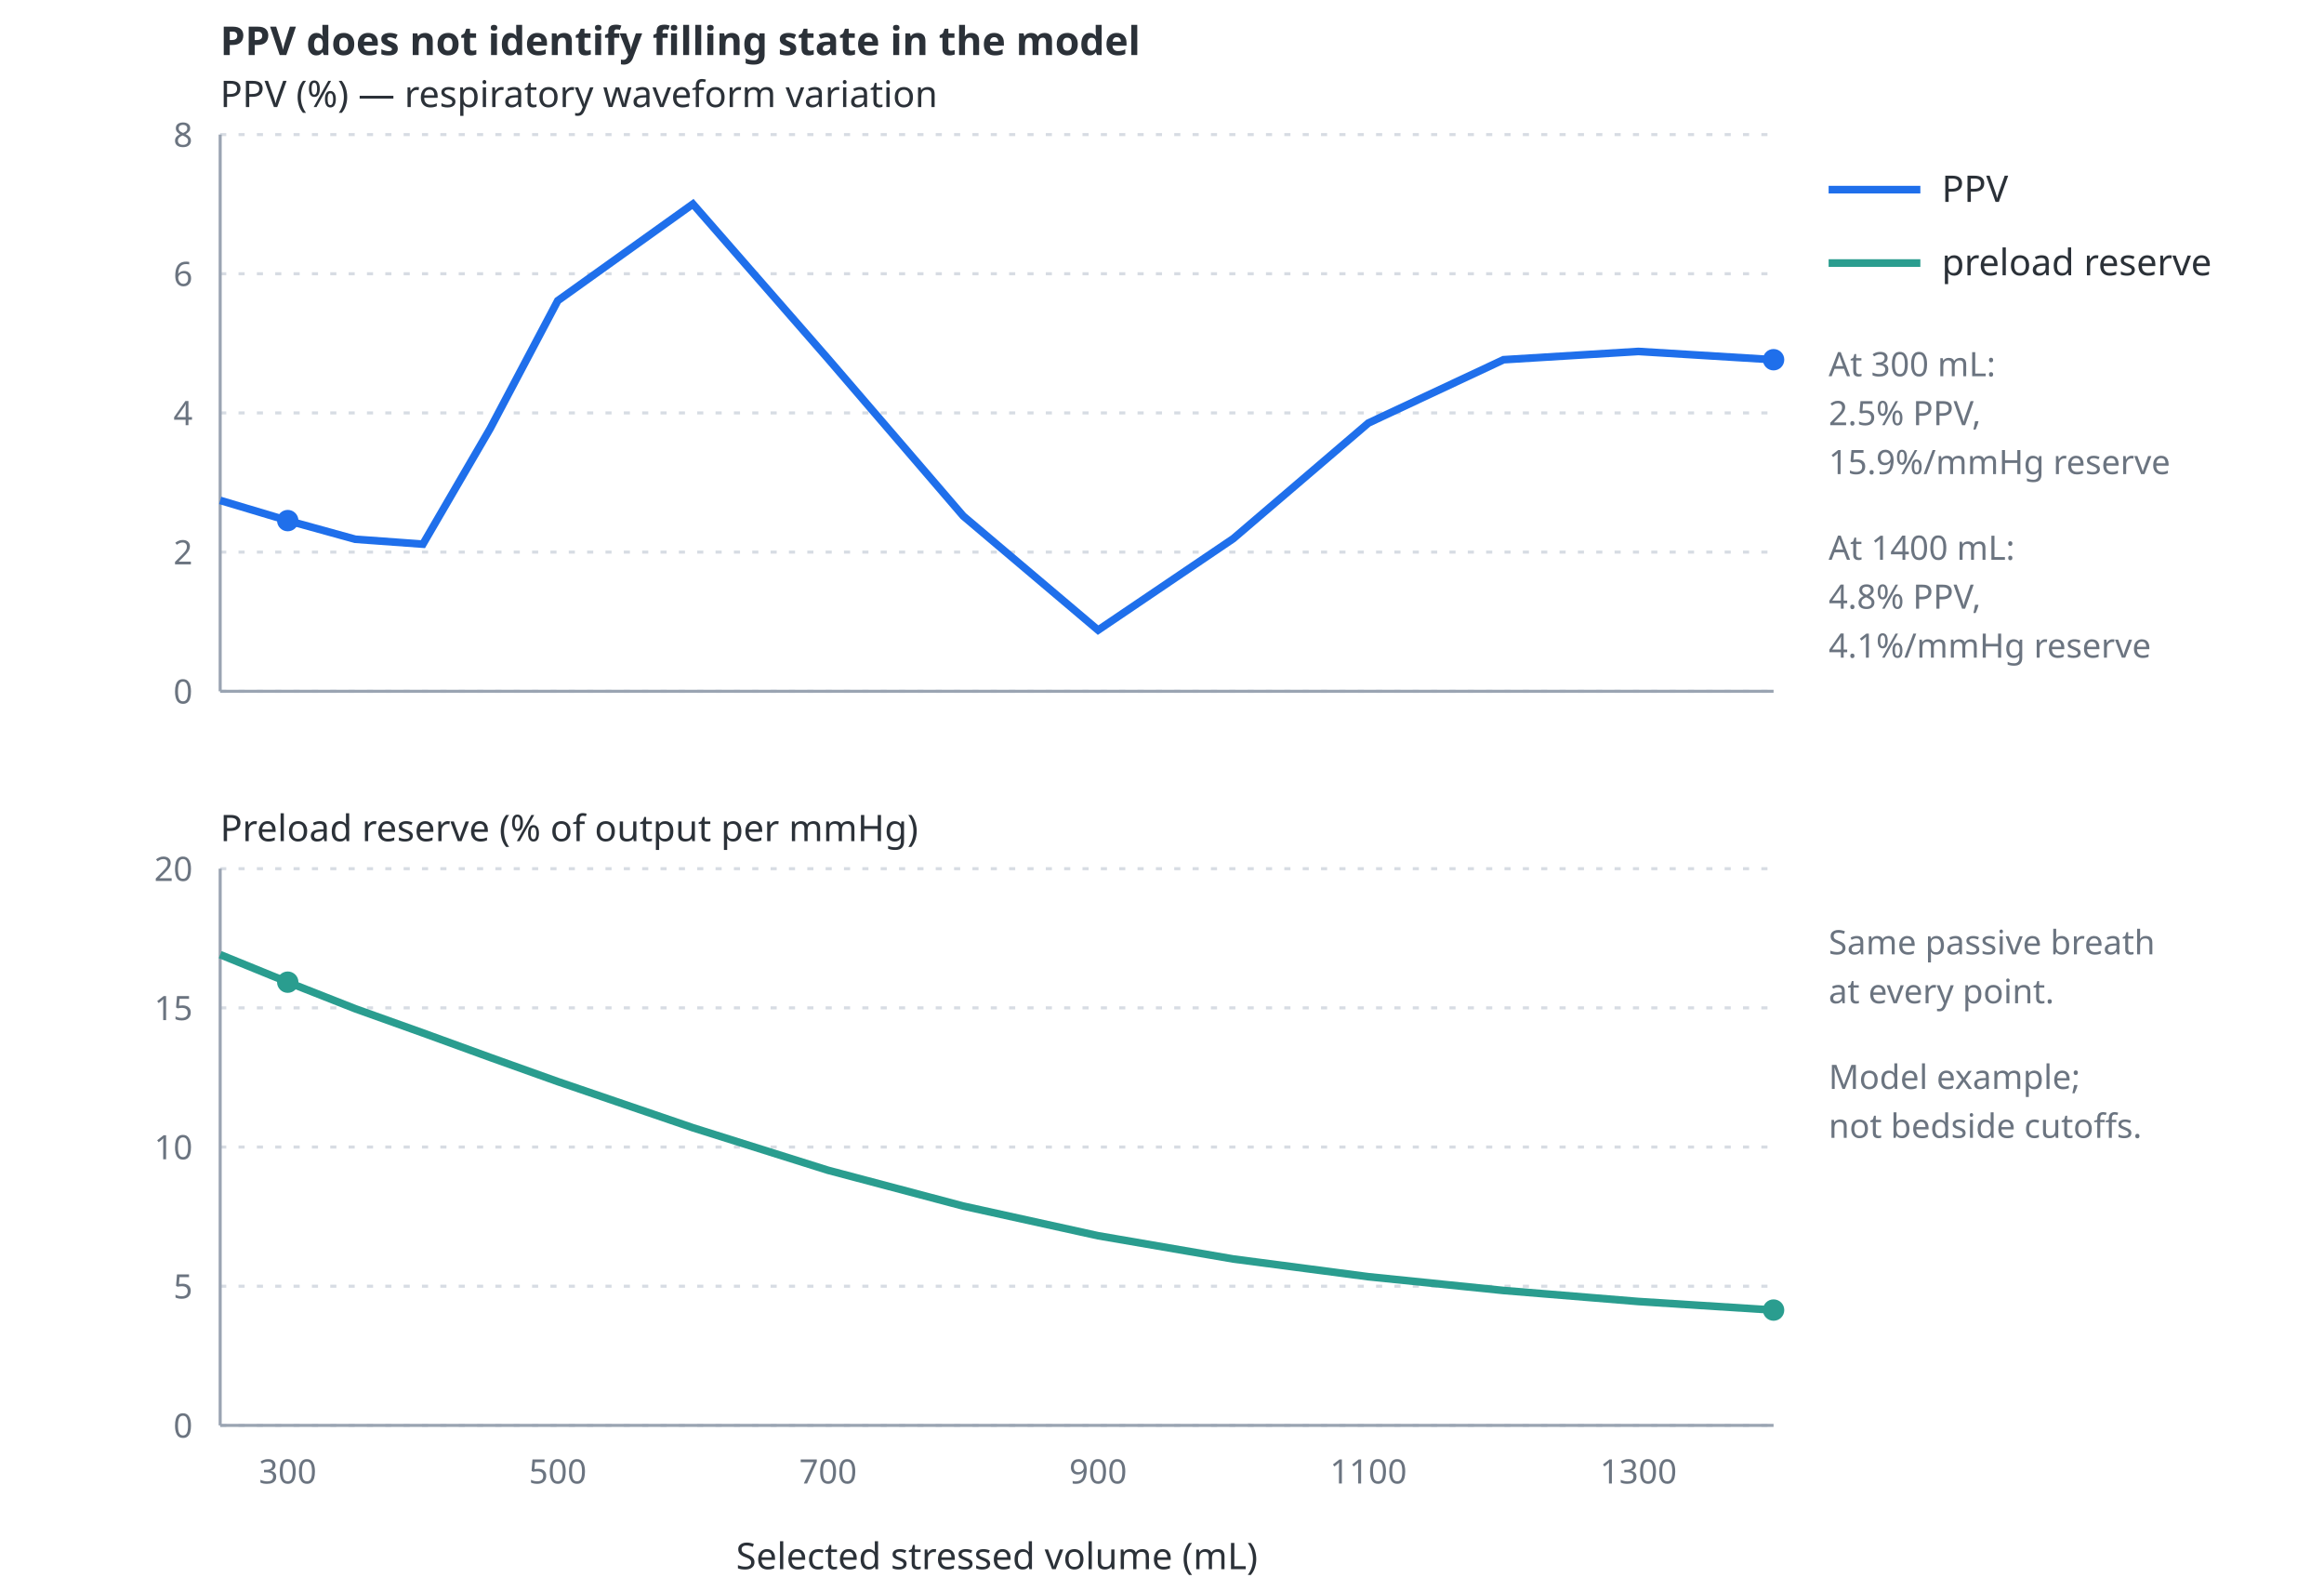
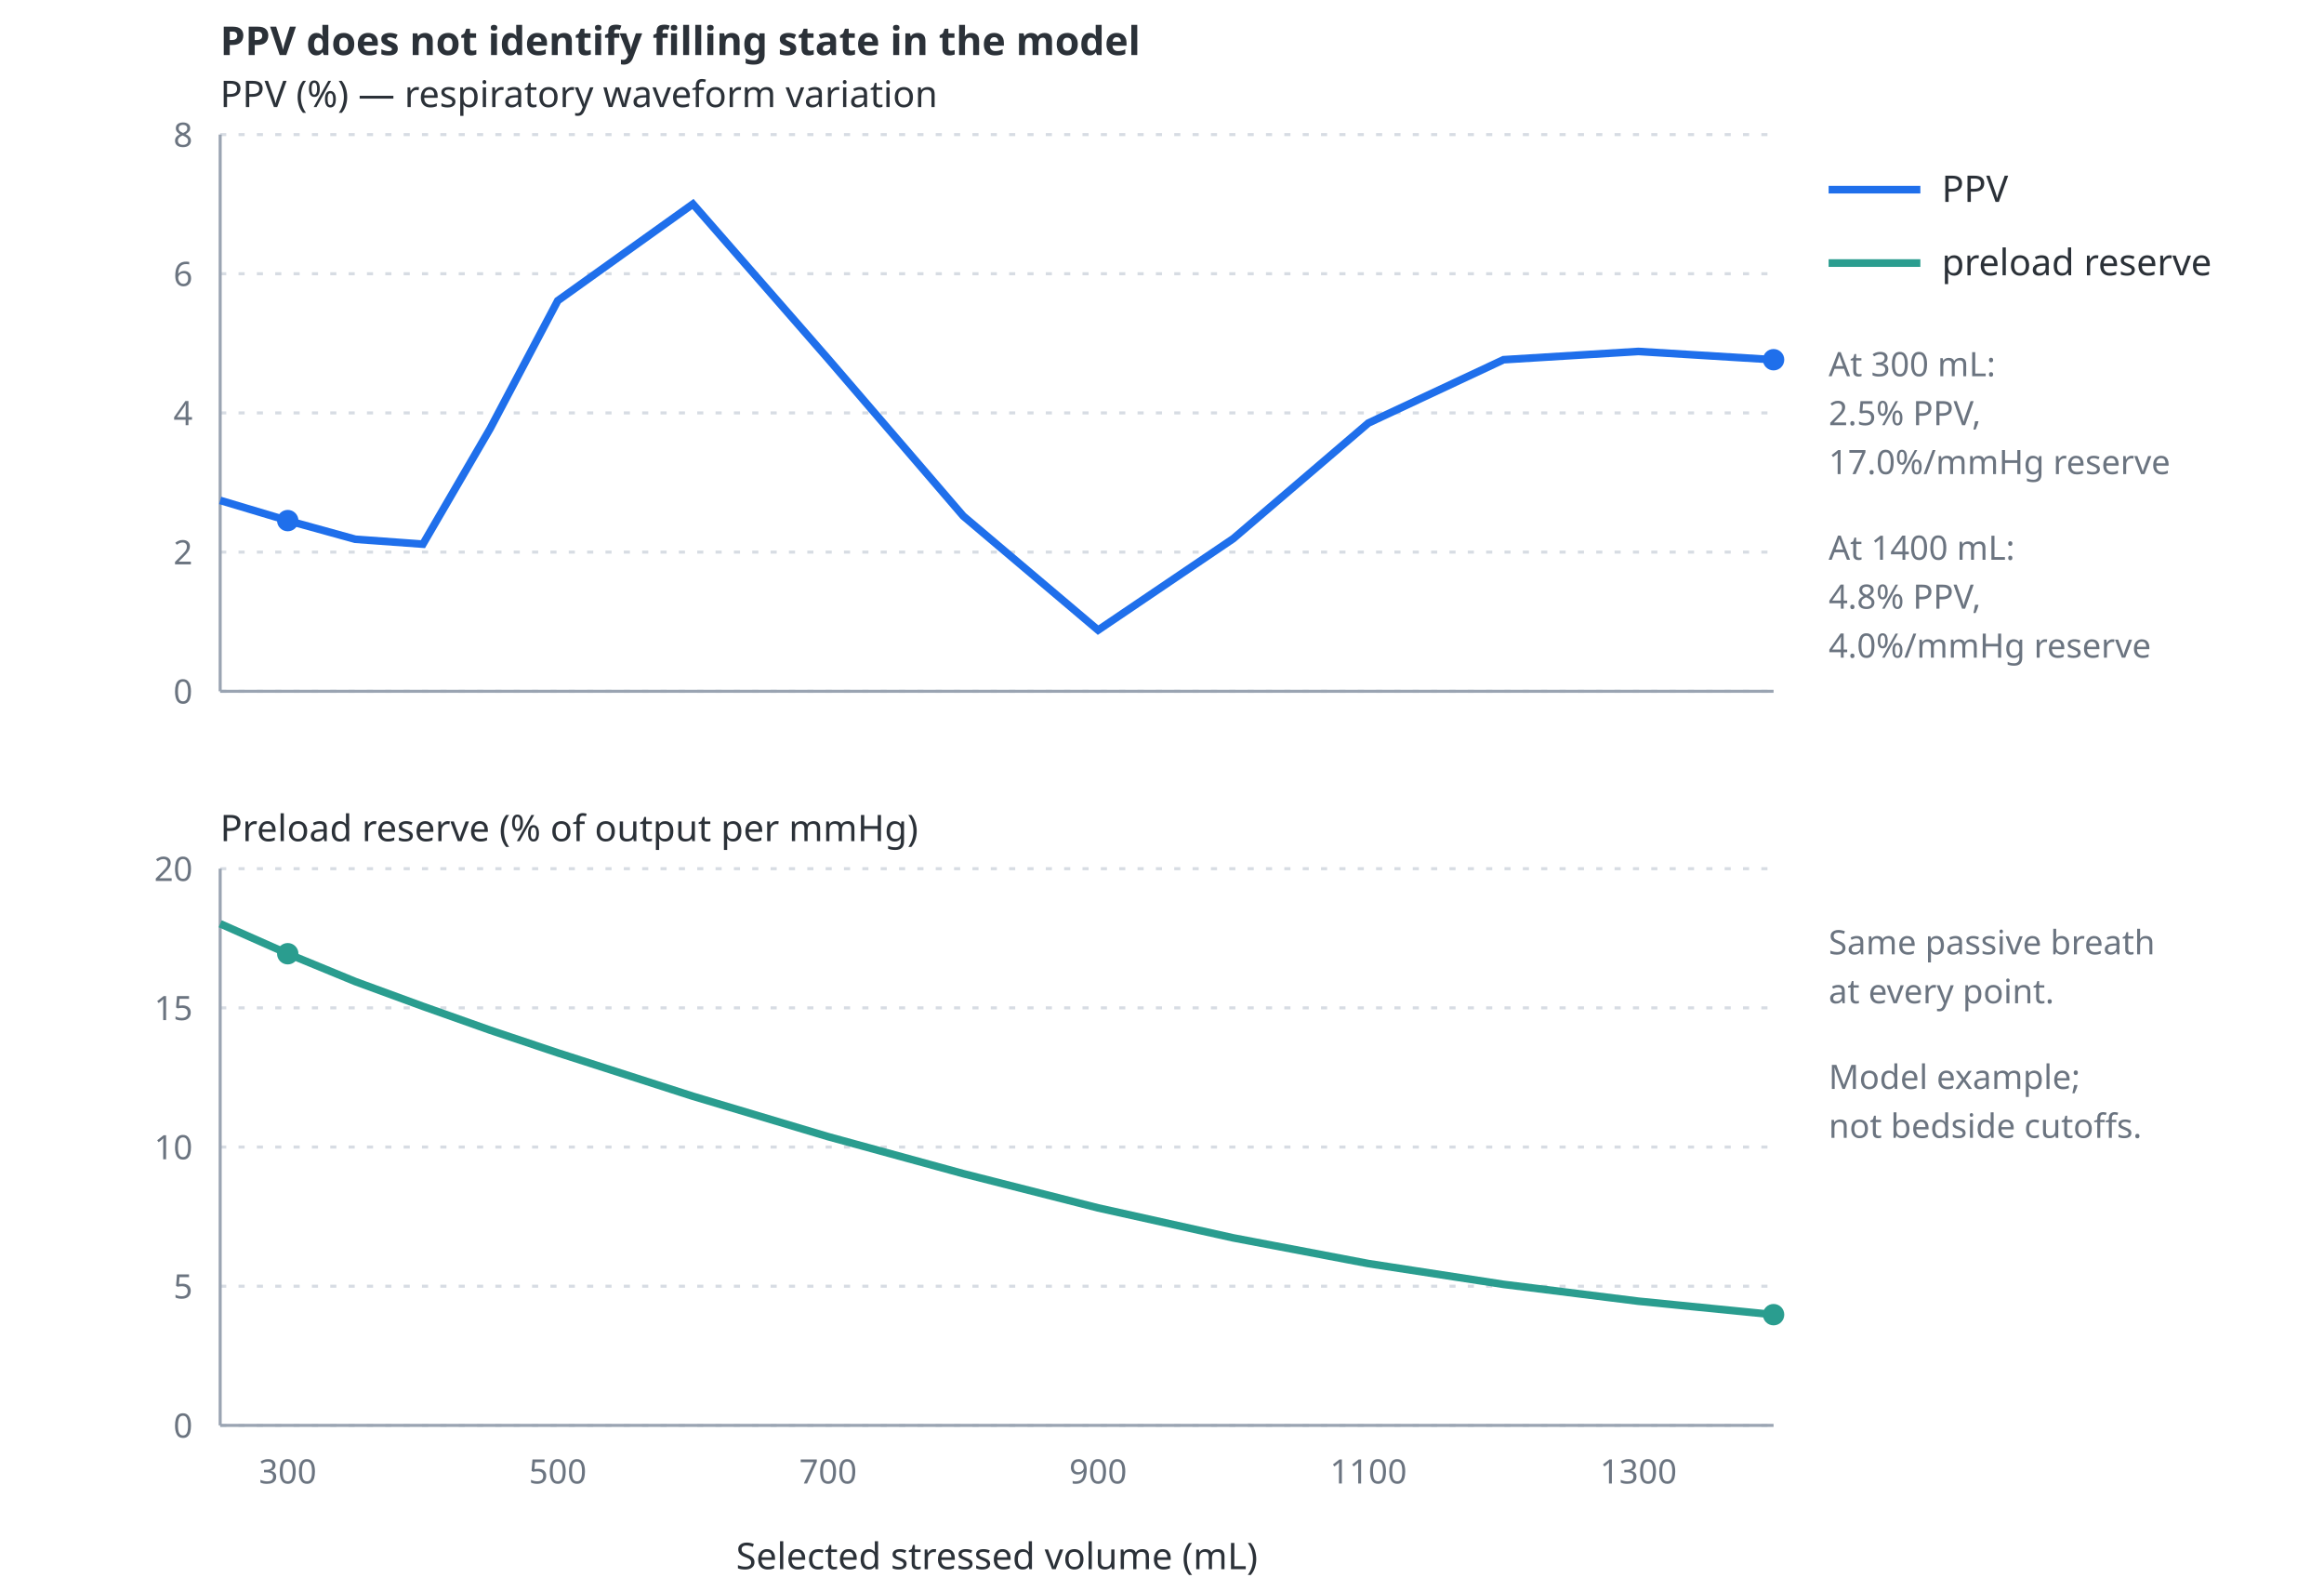
<svg xmlns="http://www.w3.org/2000/svg" viewBox="0 0 760 520" class="arthur-fig" role="img" aria-label="Two aligned model plots against selected stressed volume. Pulse pressure variation is low at severe underfilling, rises and falls through intermediate filling, and rises again at high filling. Preload reserve falls steadily as filling increases, showing that low pulse pressure variation does not identify a full circulation.">
  <style>
  svg.arthur-fig .bg { fill: none }
  svg.arthur-fig .axis { stroke: var(--fig-axis, #9aa4b2); stroke-width: 1 }
  svg.arthur-fig .grid { stroke: var(--fig-grid, #d7dce3); stroke-width: 1; stroke-dasharray: 2 4 }
  svg.arthur-fig .tick { fill: var(--fig-muted, #6b7480); font: 11px system-ui, sans-serif }
  svg.arthur-fig .label { fill: var(--fig-text, #2b3138); font: 12px system-ui, sans-serif }
  svg.arthur-fig .title { fill: var(--fig-text, #2b3138); font: 600 13px system-ui, sans-serif }
  svg.arthur-fig .lm { stroke: var(--fig-grid, #d7dce3); stroke-width: 1 }
  svg.arthur-fig .lm-text { fill: var(--fig-muted, #6b7480); font: 600 11px system-ui, sans-serif }
  svg.arthur-fig .total { stroke: var(--fig-total, #1f6feb); stroke-width: 2.5; fill: none }
  svg.arthur-fig .alv { stroke: var(--fig-alv, #d1495b); stroke-width: 1.6; fill: none; stroke-dasharray: 6 3 }
  svg.arthur-fig .extra { stroke: var(--fig-extra, #2a9d8f); stroke-width: 1.6; fill: none; stroke-dasharray: 6 3 }
  svg.arthur-fig .nadir { stroke: var(--fig-total, #1f6feb); stroke-width: 1; stroke-dasharray: 3 3 }
  svg.arthur-fig .dot { fill: var(--fig-total, #1f6feb); stroke: none }
  @media (prefers-color-scheme: dark) {
    svg.arthur-fig .axis { stroke: #5b6472 }
    svg.arthur-fig .grid, svg.arthur-fig .lm { stroke: #363d47 }
    svg.arthur-fig .tick, svg.arthur-fig .lm-text { fill: #8b95a3 }
    svg.arthur-fig .label, svg.arthur-fig .title { fill: #d6dbe2 }
    svg.arthur-fig .total, svg.arthur-fig .nadir { stroke: #58a6ff }
    svg.arthur-fig .dot { fill: #58a6ff }
    svg.arthur-fig .alv { stroke: #f08c9a }
    svg.arthur-fig .extra { stroke: #4fd1c1 }
  }
</style>
  <rect class="bg" width="760" height="520" />
  <text class="title" x="72" y="18">PPV does not identify filling state in the model</text>
  <line class="grid" x1="72" y1="226.0" x2="580" y2="226.0" />
  <text class="tick" x="63" y="230.0" text-anchor="end">0</text>
  <line class="grid" x1="72" y1="180.5" x2="580" y2="180.5" />
  <text class="tick" x="63" y="184.5" text-anchor="end">2</text>
  <line class="grid" x1="72" y1="135.0" x2="580" y2="135.0" />
  <text class="tick" x="63" y="139.0" text-anchor="end">4</text>
  <line class="grid" x1="72" y1="89.5" x2="580" y2="89.5" />
  <text class="tick" x="63" y="93.5" text-anchor="end">6</text>
  <line class="grid" x1="72" y1="44.0" x2="580" y2="44.0" />
  <text class="tick" x="63" y="48.0" text-anchor="end">8</text>
  <line class="grid" x1="72" y1="466.0" x2="580" y2="466.0" />
  <text class="tick" x="63" y="470.0" text-anchor="end">0</text>
  <line class="grid" x1="72" y1="420.5" x2="580" y2="420.5" />
  <text class="tick" x="63" y="424.5" text-anchor="end">5</text>
  <line class="grid" x1="72" y1="375.0" x2="580" y2="375.0" />
  <text class="tick" x="63" y="379.0" text-anchor="end">10</text>
  <line class="grid" x1="72" y1="329.5" x2="580" y2="329.5" />
  <text class="tick" x="63" y="333.5" text-anchor="end">15</text>
  <line class="grid" x1="72" y1="284.0" x2="580" y2="284.0" />
  <text class="tick" x="63" y="288.0" text-anchor="end">20</text>
  <text class="tick" x="94.1" y="485" text-anchor="middle">300</text>
  <text class="tick" x="182.4" y="485" text-anchor="middle">500</text>
  <text class="tick" x="270.8" y="485" text-anchor="middle">700</text>
  <text class="tick" x="359.1" y="485" text-anchor="middle">900</text>
  <text class="tick" x="447.5" y="485" text-anchor="middle">1100</text>
  <text class="tick" x="535.8" y="485" text-anchor="middle">1300</text>
  <line class="axis" x1="72" y1="44" x2="72" y2="226" />
  <line class="axis" x1="72" y1="226" x2="580" y2="226" />
  <line class="axis" x1="72" y1="284" x2="72" y2="466" />
  <line class="axis" x1="72" y1="466" x2="580" y2="466" />
  <path class="total" d="M72.0 163.6 L94.1 170.2 L116.2 176.3 L138.3 177.9 L160.3 140.1 L182.4 98.3 L226.6 66.7 L270.8 117.3 L315.0 168.7 L359.1 206.0 L403.3 176.1 L447.5 138.3 L491.7 117.6 L535.8 114.9 L580.0 117.6" />
-   <path class="extra" style="stroke-dasharray:none;stroke-width:2.5" d="M72.0 312.1 L94.1 321.1 L116.2 329.8 L138.3 337.7 L160.3 345.7 L182.4 353.6 L226.6 368.7 L270.8 382.6 L315.0 394.3 L359.1 404.0 L403.3 411.6 L447.5 417.4 L491.7 421.9 L535.8 425.5 L580.0 428.3" />
+   <path class="extra" style="stroke-dasharray:none;stroke-width:2.5" d="M72.0 302.0 L94.1 311.8 L116.2 320.9 L138.3 329.0 L160.3 336.8 L182.4 344.2 L226.6 358.4 L270.8 371.6 L315.0 383.7 L359.1 394.9 L403.3 404.7 L447.5 413.1 L491.7 419.9 L535.8 425.4 L580.0 429.8" />
  <circle cx="94.1" cy="170.2" r="3.5" style="fill:var(--fig-total, #1f6feb);stroke:none" />
-   <circle cx="94.1" cy="321.1" r="3.5" style="fill:var(--fig-extra, #2a9d8f);stroke:none" />
+   <circle cx="94.1" cy="311.8" r="3.5" style="fill:var(--fig-extra, #2a9d8f);stroke:none" />
  <circle cx="580.0" cy="117.6" r="3.5" style="fill:var(--fig-total, #1f6feb);stroke:none" />
-   <circle cx="580.0" cy="428.3" r="3.5" style="fill:var(--fig-extra, #2a9d8f);stroke:none" />
+   <circle cx="580.0" cy="429.8" r="3.5" style="fill:var(--fig-extra, #2a9d8f);stroke:none" />
  <text class="label" x="72" y="35">PPV (%) — respiratory waveform variation</text>
  <text class="label" x="72" y="275">Preload reserve (% of output per mmHg)</text>
  <text class="label" x="326" y="513" text-anchor="middle">Selected stressed volume (mL)</text>
  <line class="total" x1="598" y1="62" x2="628" y2="62" />
  <text class="label" x="635" y="66">PPV</text>
  <line class="extra" style="stroke-dasharray:none;stroke-width:2.5" x1="598" y1="86" x2="628" y2="86" />
  <text class="label" x="635" y="90">preload reserve</text>
  <text class="tick" x="598" y="123">At 300 mL:</text>
  <text class="tick" x="598" y="139">2.5% PPV,</text>
-   <text class="tick" x="598" y="155">15.9%/mmHg reserve</text>
+   <text class="tick" x="598" y="155">17.0%/mmHg reserve</text>
  <text class="tick" x="598" y="183">At 1400 mL:</text>
  <text class="tick" x="598" y="199">4.8% PPV,</text>
-   <text class="tick" x="598" y="215">4.1%/mmHg reserve</text>
+   <text class="tick" x="598" y="215">4.0%/mmHg reserve</text>
  <text class="tick" x="598" y="312">Same passive breath</text>
  <text class="tick" x="598" y="328">at every point.</text>
  <text class="tick" x="598" y="356">Model example;</text>
  <text class="tick" x="598" y="372">not bedside cutoffs.</text>
</svg>
